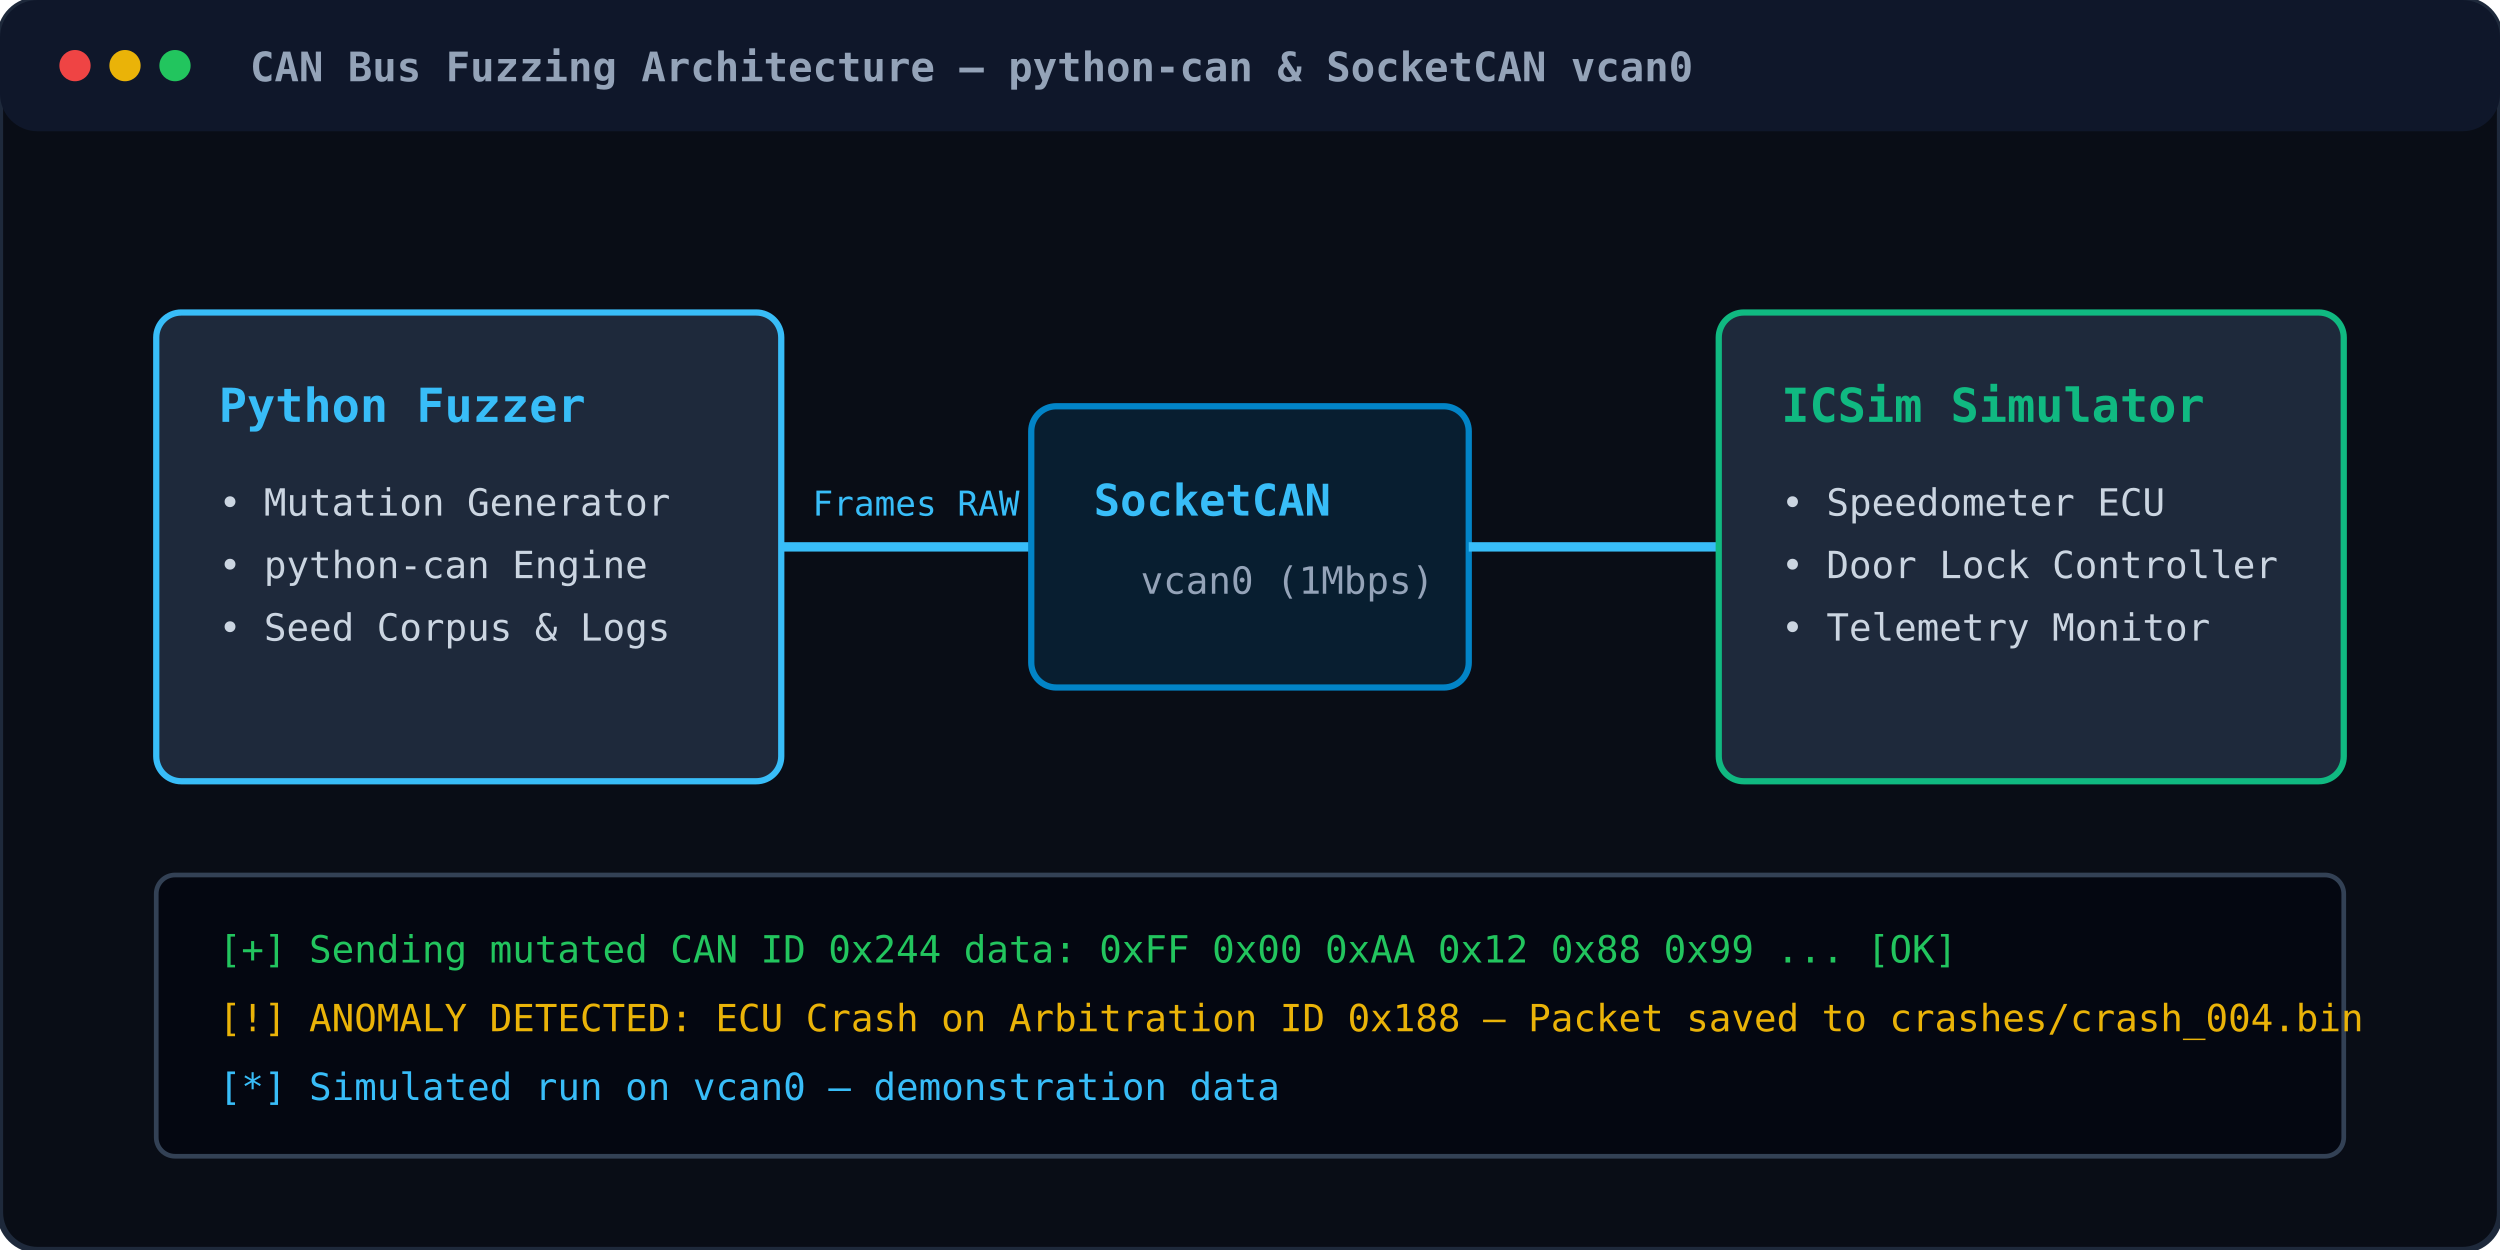
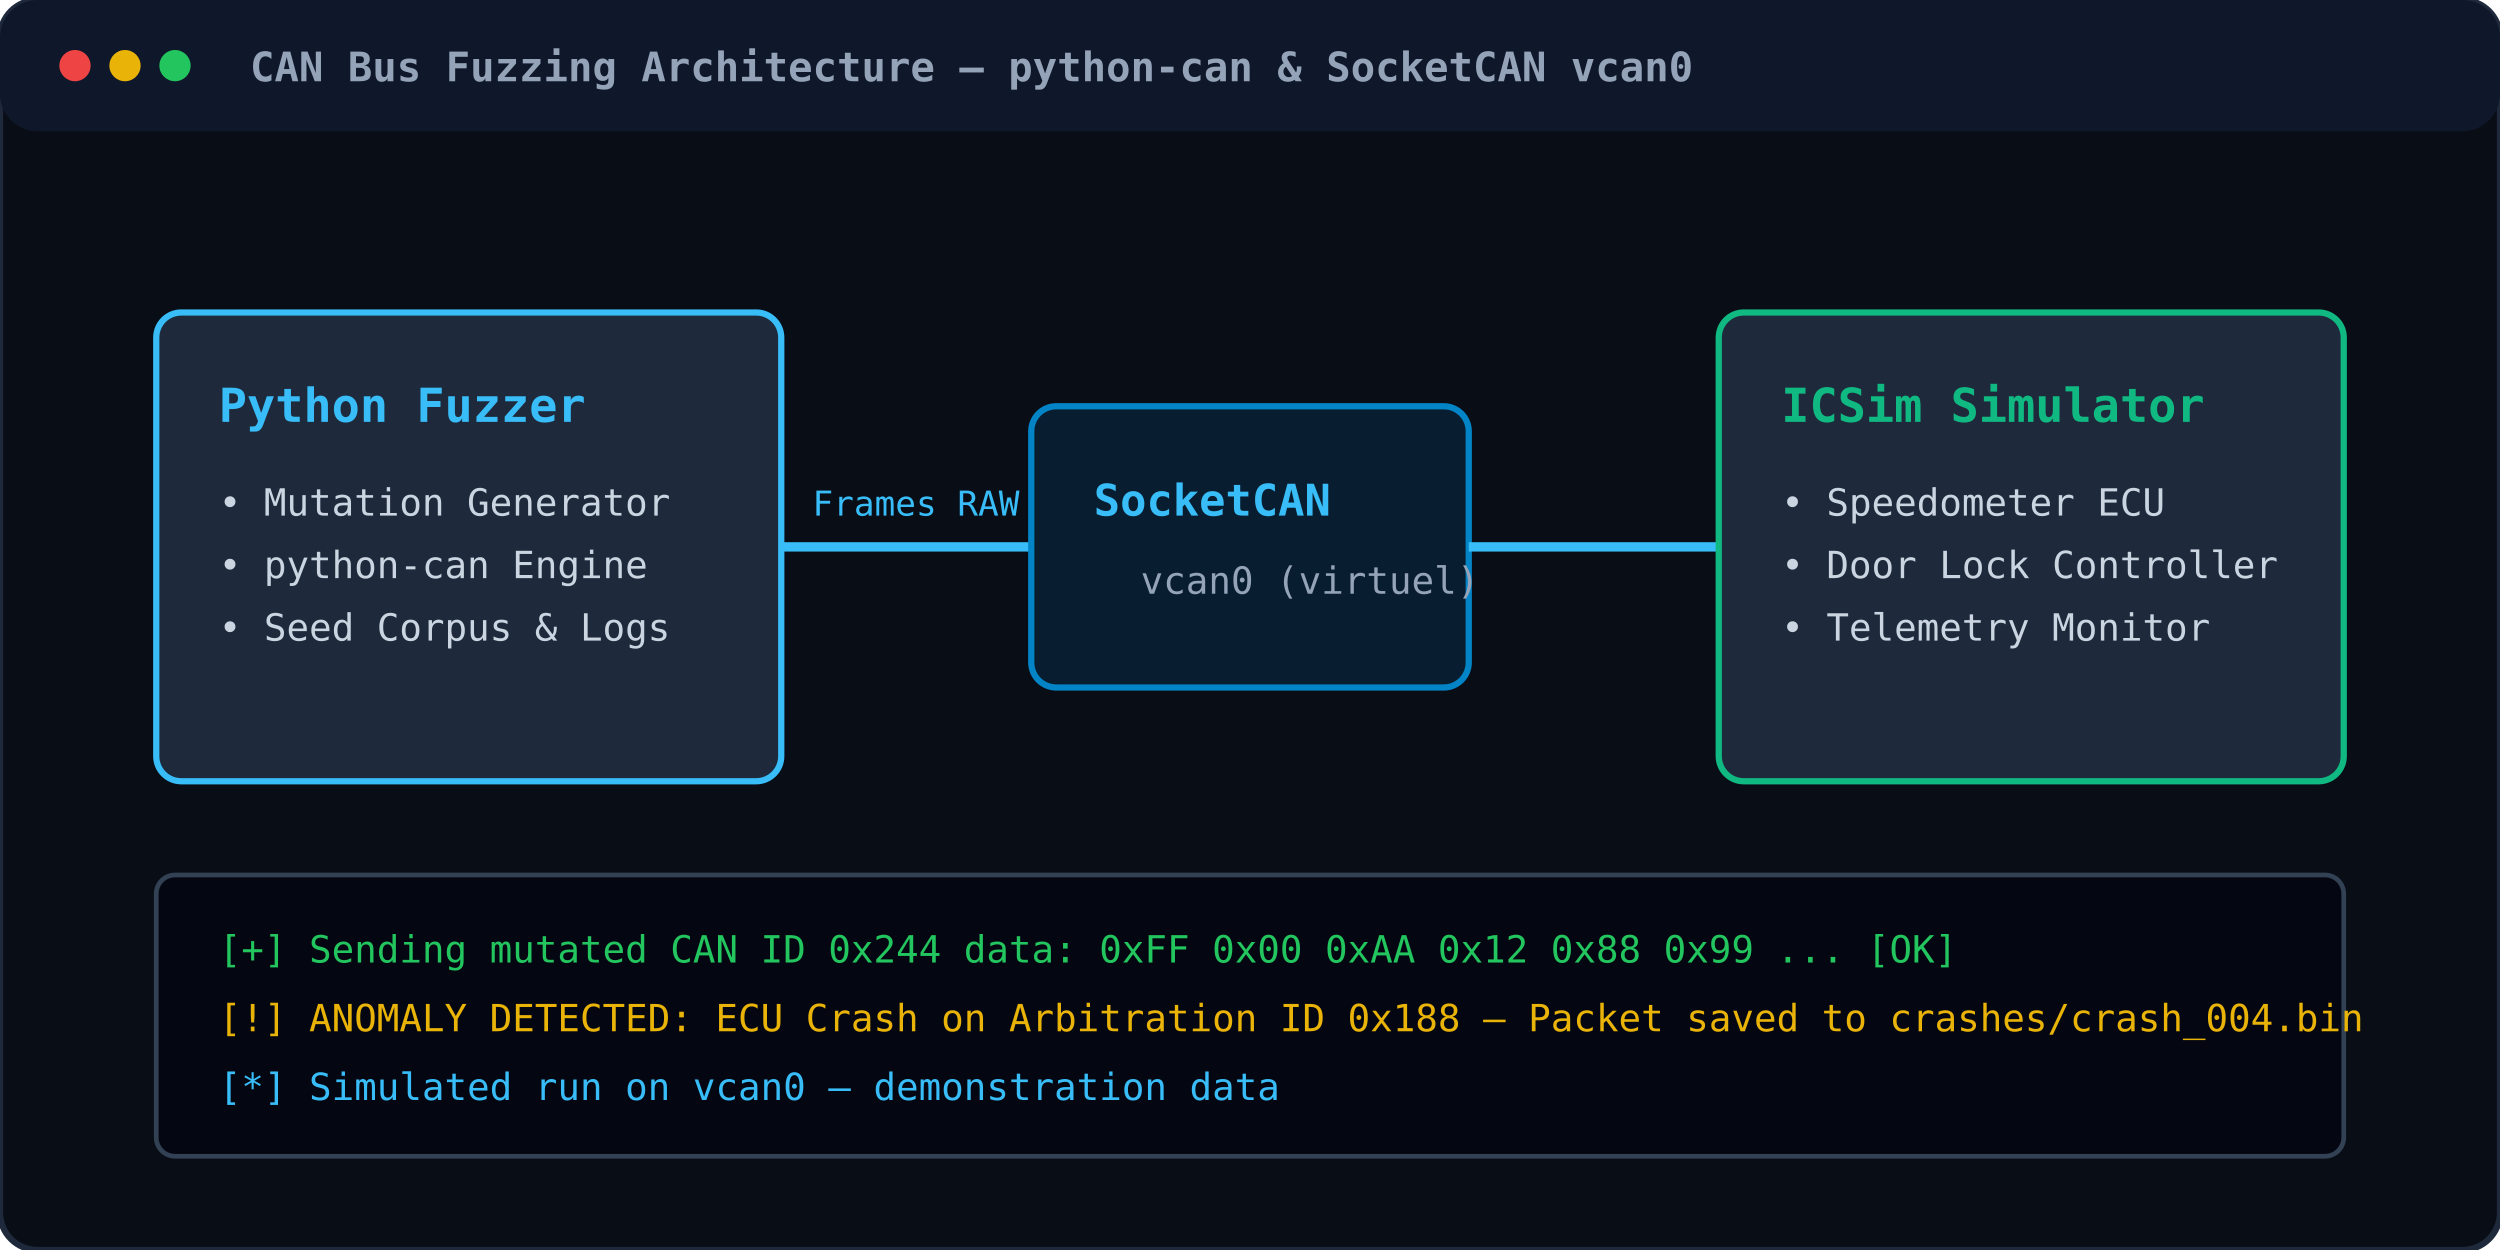
<svg xmlns="http://www.w3.org/2000/svg" viewBox="0 0 800 400" fill="none" width="800" height="400">
  <rect width="800" height="400" rx="12" fill="#090d16" stroke="#1e293b" stroke-width="2" />
  <rect x="0" y="0" width="800" height="42" fill="#0f172a" rx="12" />
  <circle cx="24" cy="21" r="5" fill="#ef4444" />
  <circle cx="40" cy="21" r="5" fill="#eab308" />
  <circle cx="56" cy="21" r="5" fill="#22c55e" />
  <text x="80" y="26" fill="#94a3b8" font-family="monospace" font-size="13" font-weight="600">CAN Bus Fuzzing Architecture — python-can &amp; SocketCAN vcan0</text>
  <rect x="50" y="100" width="200" height="150" rx="8" fill="#1e293b" stroke="#38bdf8" stroke-width="2" />
  <text x="70" y="135" fill="#38bdf8" font-family="monospace" font-size="15" font-weight="700">Python Fuzzer</text>
  <text x="70" y="165" fill="#cbd5e1" font-family="monospace" font-size="12">• Mutation Generator</text>
  <text x="70" y="185" fill="#cbd5e1" font-family="monospace" font-size="12">• python-can Engine</text>
  <text x="70" y="205" fill="#cbd5e1" font-family="monospace" font-size="12">• Seed Corpus &amp; Logs</text>
  <path d="M250 175 L330 175" stroke="#38bdf8" stroke-width="3" marker-end="url(#arrow)" />
  <text x="260" y="165" fill="#38bdf8" font-family="monospace" font-size="11">Frames RAW</text>
  <rect x="330" y="130" width="140" height="90" rx="8" fill="#0284c7" fill-opacity="0.15" stroke="#0284c7" stroke-width="2" />
  <text x="350" y="165" fill="#38bdf8" font-family="monospace" font-size="14" font-weight="700">SocketCAN</text>
-   <text x="365" y="190" fill="#94a3b8" font-family="monospace" font-size="12">vcan0 (1Mbps)</text>
+   <text x="365" y="190" fill="#94a3b8" font-family="monospace" font-size="12">vcan0 (virtuel)</text>
  <path d="M470 175 L550 175" stroke="#38bdf8" stroke-width="3" />
  <rect x="550" y="100" width="200" height="150" rx="8" fill="#1e293b" stroke="#10b981" stroke-width="2" />
  <text x="570" y="135" fill="#10b981" font-family="monospace" font-size="15" font-weight="700">ICSim Simulator</text>
  <text x="570" y="165" fill="#cbd5e1" font-family="monospace" font-size="12">• Speedometer ECU</text>
  <text x="570" y="185" fill="#cbd5e1" font-family="monospace" font-size="12">• Door Lock Controller</text>
  <text x="570" y="205" fill="#cbd5e1" font-family="monospace" font-size="12">• Telemetry Monitor</text>
  <rect x="50" y="280" width="700" height="90" rx="6" fill="#040711" stroke="#334155" stroke-width="1.5" />
  <text x="70" y="308" fill="#22c55e" font-family="monospace" font-size="12">[+] Sending mutated CAN ID 0x244 data: 0xFF 0x00 0xAA 0x12 0x88 0x99 ... [OK]</text>
  <text x="70" y="330" fill="#eab308" font-family="monospace" font-size="12">[!] ANOMALY DETECTED: ECU Crash on Arbitration ID 0x188 — Packet saved to crashes/crash_004.bin</text>
  <text x="70" y="352" fill="#38bdf8" font-family="monospace" font-size="12">[*] Simulated run on vcan0 — demonstration data</text>
</svg>
